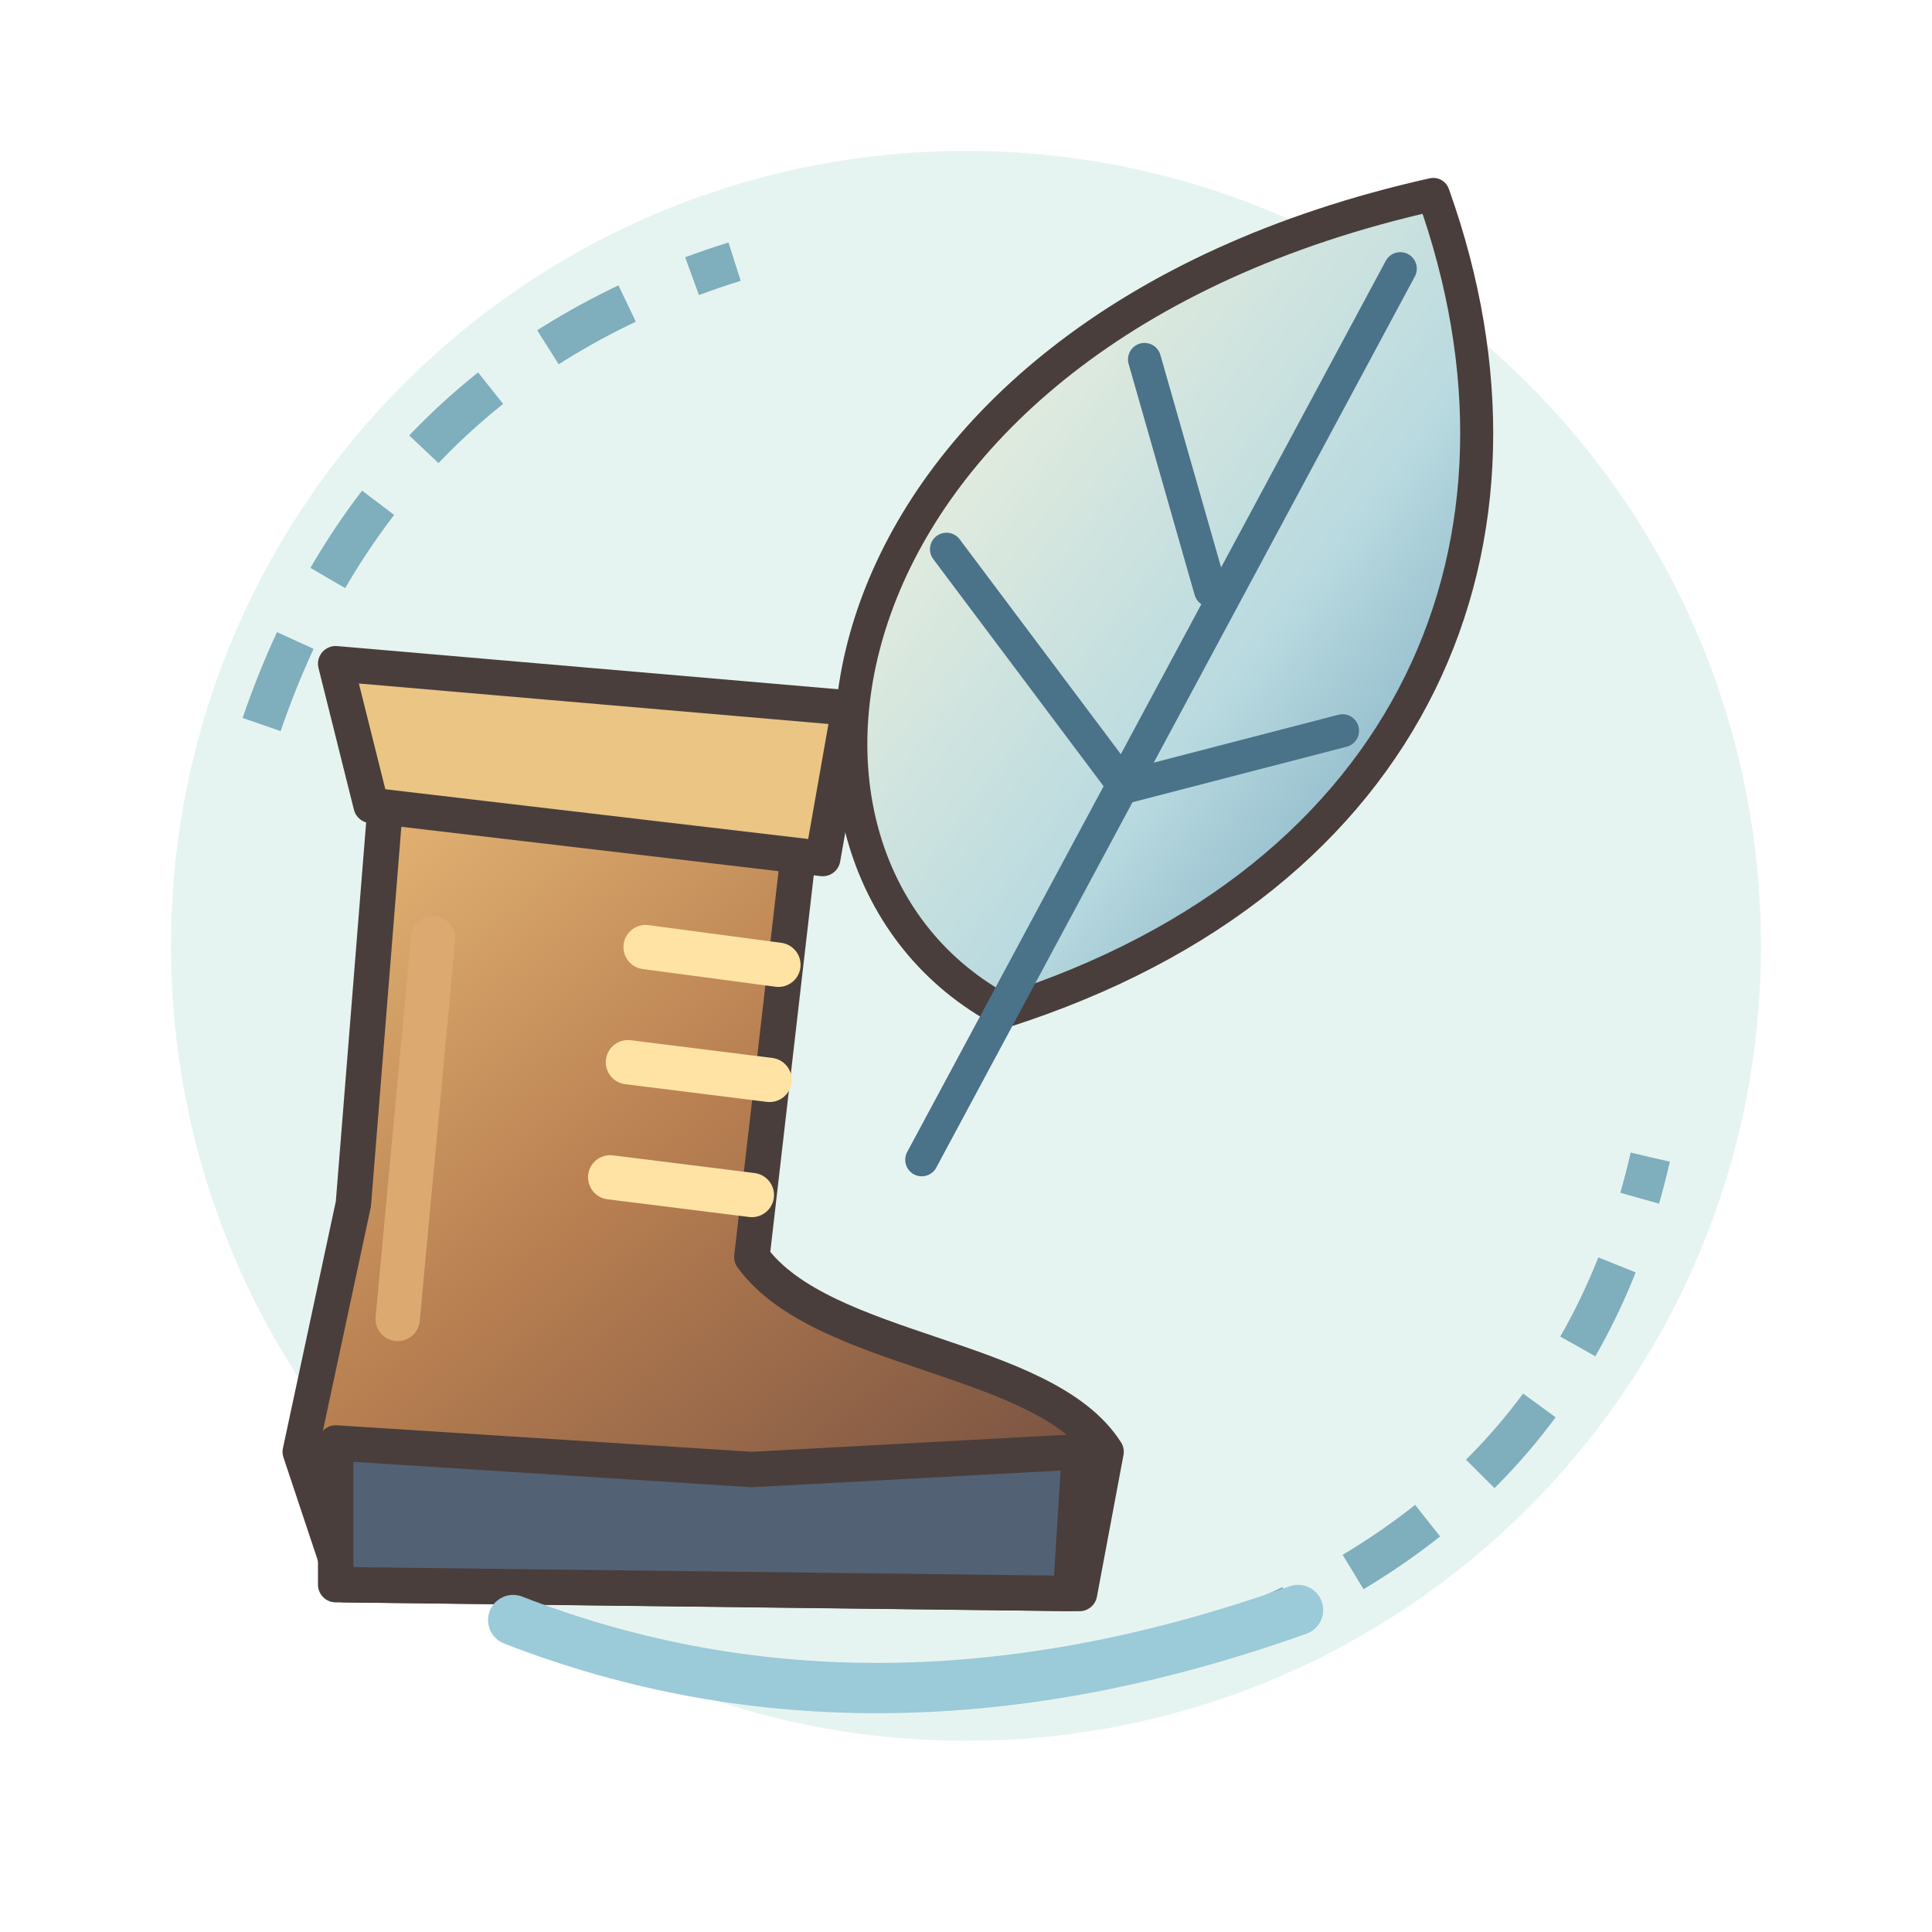
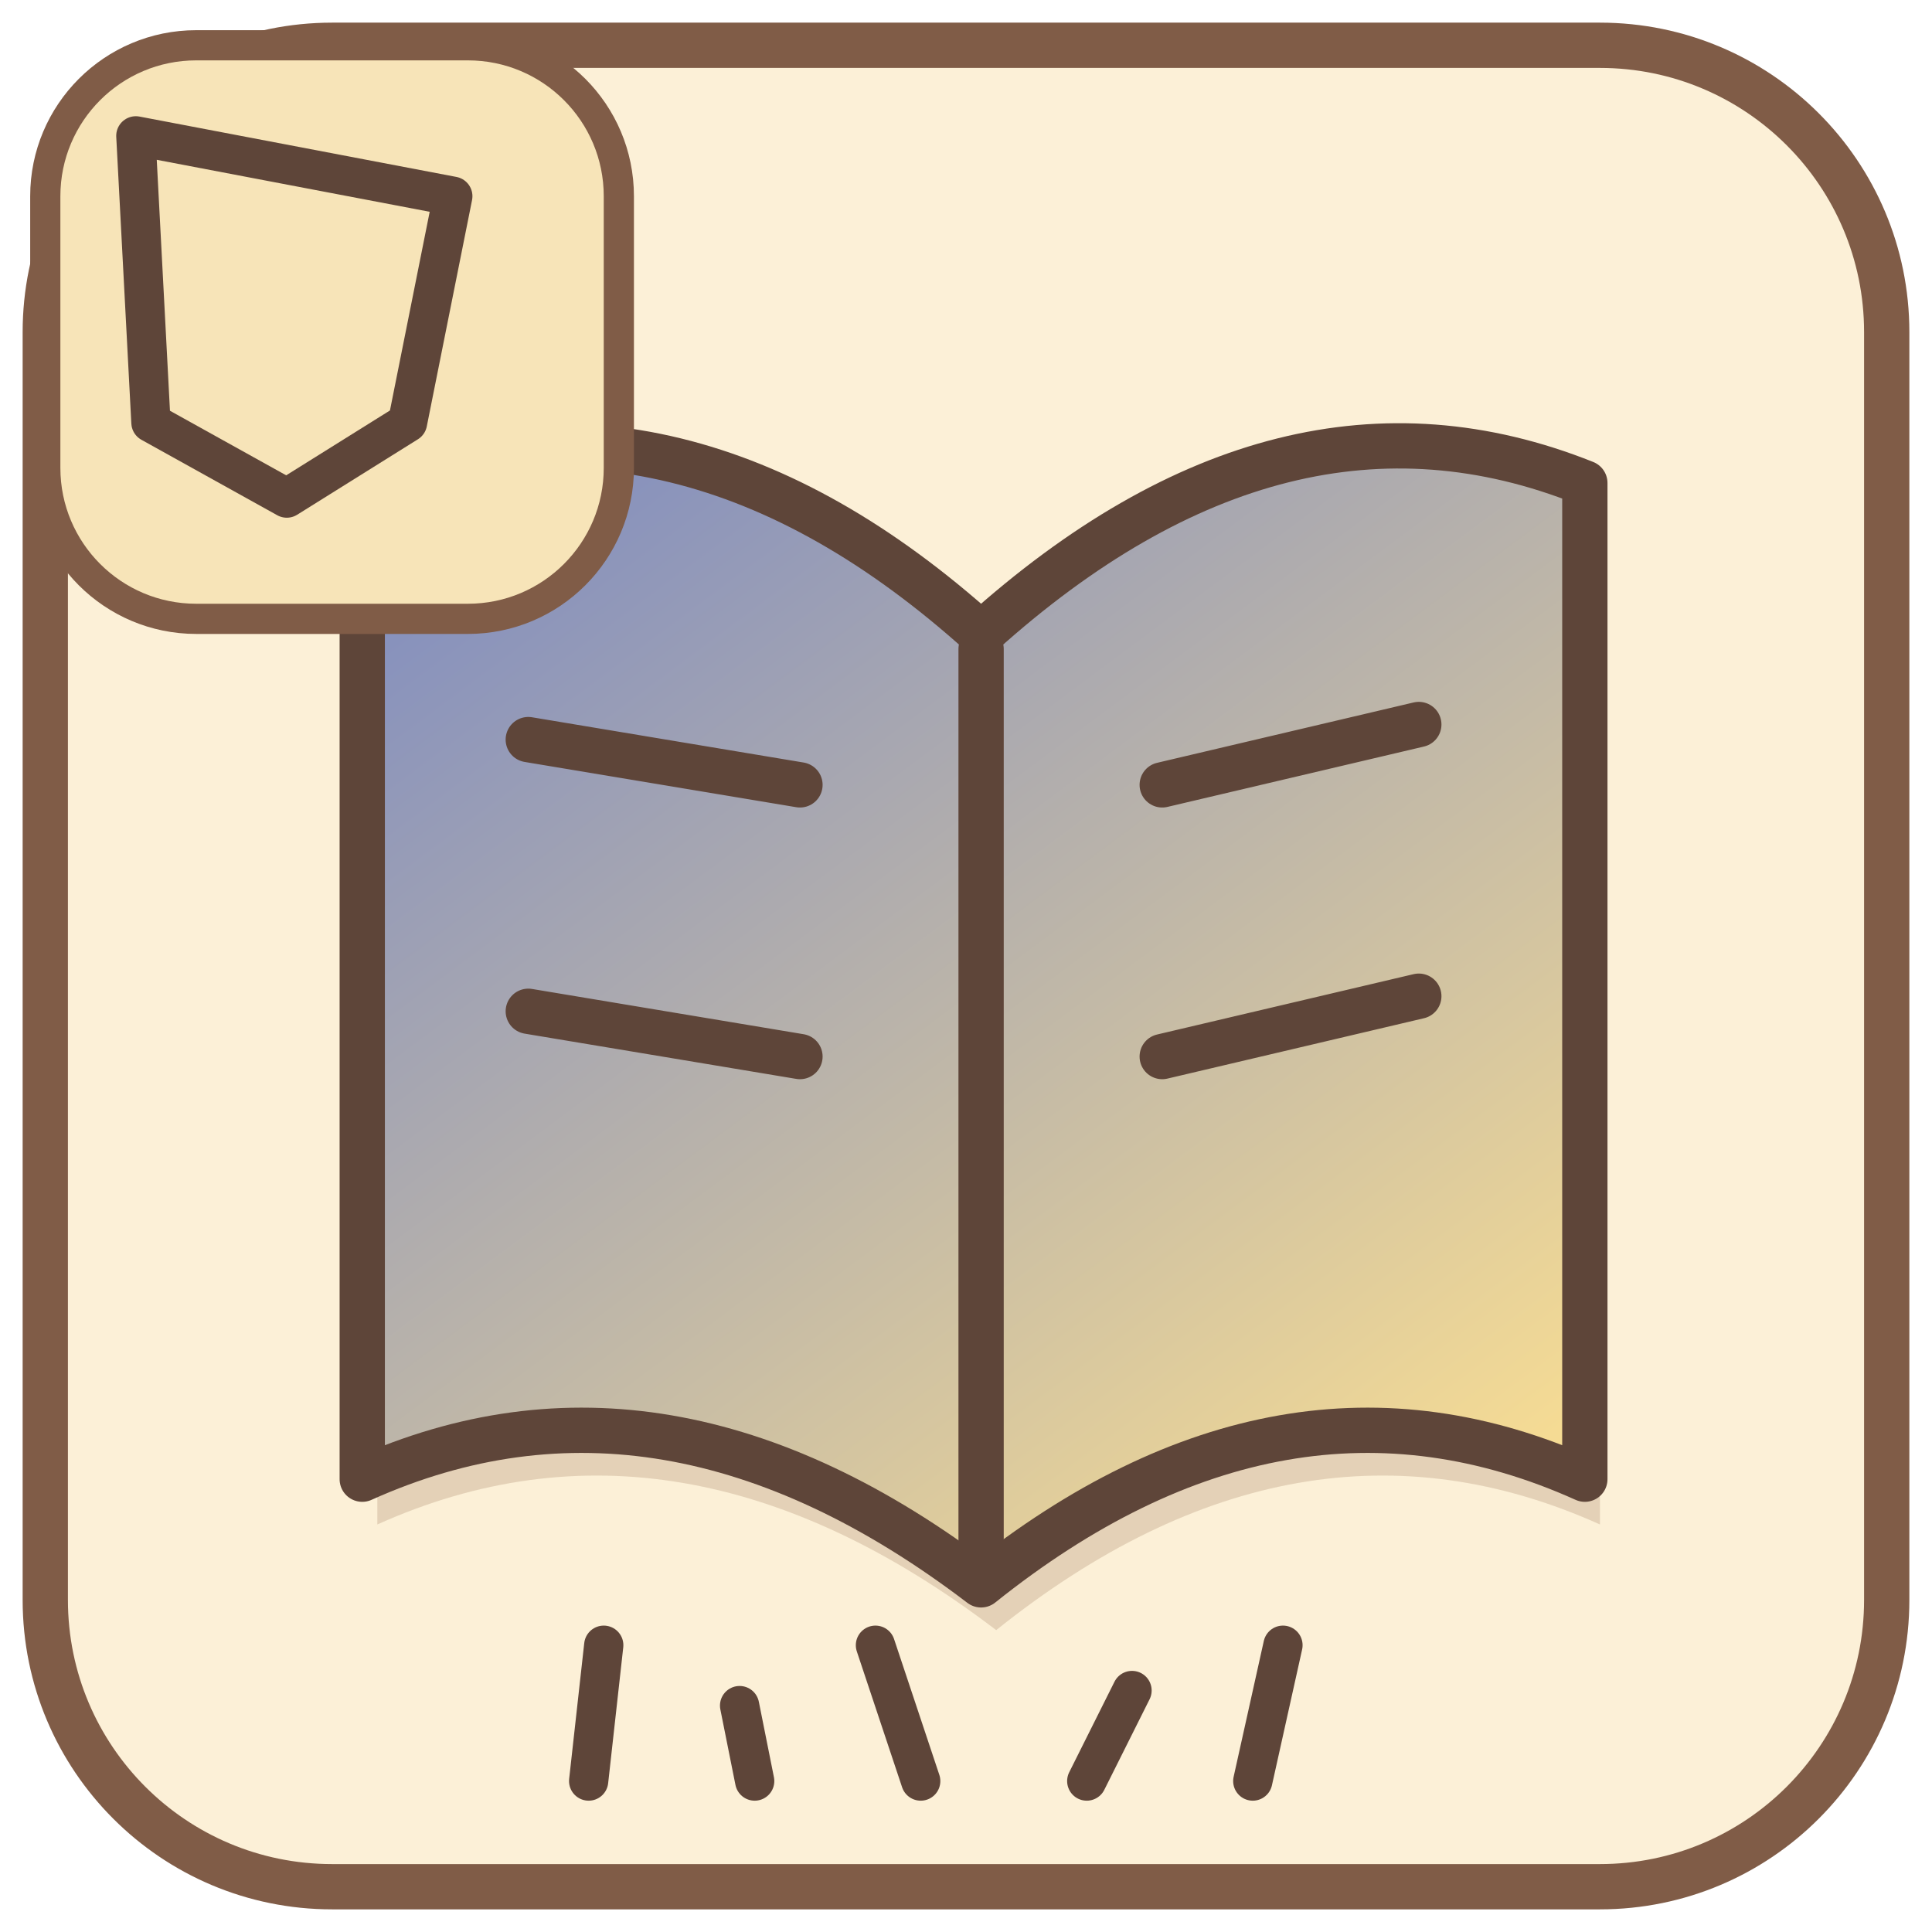
- <svg xmlns="http://www.w3.org/2000/svg" width="256" height="256" viewBox="0 0 192 192">
+ <svg xmlns="http://www.w3.org/2000/svg" width="128" height="128" viewBox="0 0 128 128">
  <defs>
-     <linearGradient id="leather" x2=".8" y2="1">
-       <stop stop-color="#ebbd79" />
-       <stop offset=".5" stop-color="#b87f51" />
-       <stop offset="1" stop-color="#785242" />
-     </linearGradient>
-     <linearGradient id="rock" x2=".7" y2="1">
-       <stop stop-color="#b9c7ca" />
-       <stop offset="1" stop-color="#596a81" />
-     </linearGradient>
-     <linearGradient id="feather" x2="1" y2="1">
-       <stop stop-color="#fff8dc" />
-       <stop offset=".6" stop-color="#b9dae0" />
-       <stop offset="1" stop-color="#679ab5" />
+     <linearGradient id="paint" x2=".8" y2="1">
+       <stop stop-color="#7988c2" />
+       <stop offset="1" stop-color="#f5db94" />
    </linearGradient>
  </defs>
-   <circle cx="96" cy="94" r="79" fill="#d6ece8" opacity=".6" />
-   <path d="M26 72q12-35 47-46m47 137q36-13 44-48" fill="none" stroke="#7faebd" stroke-width="4" stroke-dasharray="9 7" />
-   <g stroke="#493e3b" stroke-width="4" stroke-linecap="round" stroke-linejoin="round">
-     <g transform="translate(-8,29) scale(.88)">
-       <path d="M53 53l47 4-6 52c8 11 33 11 40 22l-3 16-83-1-5-15 6-28z" fill="url(#leather)" />
-       <path d="M51 58l-4-16 58 5-3 17z" fill="#eac584" />
-       <path d="M47 130l47 3 37-2-1 16-83-1z" fill="#536175" />
-       <path d="M82 74l15 2m-17 11l16 2m-18 11l16 2" stroke="#ffe3a5" stroke-width="5" />
-       <path d="M58 73l-4 43" stroke="#dcaa71" stroke-width="5" />
-     </g>
-     <g transform="translate(26,-2) scale(.82)">
-       <path d="M90 125C56 107 66 43 142 26c15 42-2 83-52 99z" fill="url(#feather)" />
-       <path d="M80 143l58-108m-34 62l-21-28m32 5l-8-28m-3 52l27-7" fill="none" stroke="#4a7288" stroke-width="4" />
-     </g>
-     <path d="M51 161q36 14 78-1" fill="none" stroke="#9bcad9" stroke-width="5" />
+   <rect x="3" y="3" width="122" height="122" rx="19" fill="#fcf0d7" stroke="#805c47" stroke-width="3" />
+   <g transform="translate(1 3)" fill="#9b7558" opacity=".25">
+     <path d="M65 42q-20-18-41-10v66q20-9 41 7 20-16 40-7V32q-20-8-40 10z" />
+     <path d="M65 43v61M35 49l18 3M77 52l17-4M35 67l18 3M77 70l17-4" fill="none" />
+   </g>
+   <g fill="url(#paint)" stroke="#5e4539" stroke-width="3" stroke-linejoin="round" stroke-linecap="round">
+     <path d="M65 42q-20-18-41-10v66q20-9 41 7 20-16 40-7V32q-20-8-40 10z" />
+     <path d="M65 43v61M35 49l18 3M77 52l17-4M35 67l18 3M77 70l17-4" fill="none" />
+   </g>
+   <rect x="3" y="3" width="38" height="38" rx="10" fill="#f7e4b8" stroke="#805c47" stroke-width="2" />
+   <g fill="none" stroke="#5e4539" stroke-width="2.6" stroke-linecap="round" stroke-linejoin="round">
+     <path d="M9 9l21 4-3 15-8 5-9-5z" />
+     <path d="M39 118l1 -9" />
+     <path d="M50 118l-1 -5" />
+     <path d="M61 118l-3 -9" />
+     <path d="M72 118l3 -6" />
+     <path d="M83 118l2 -9" />
  </g>
</svg>
